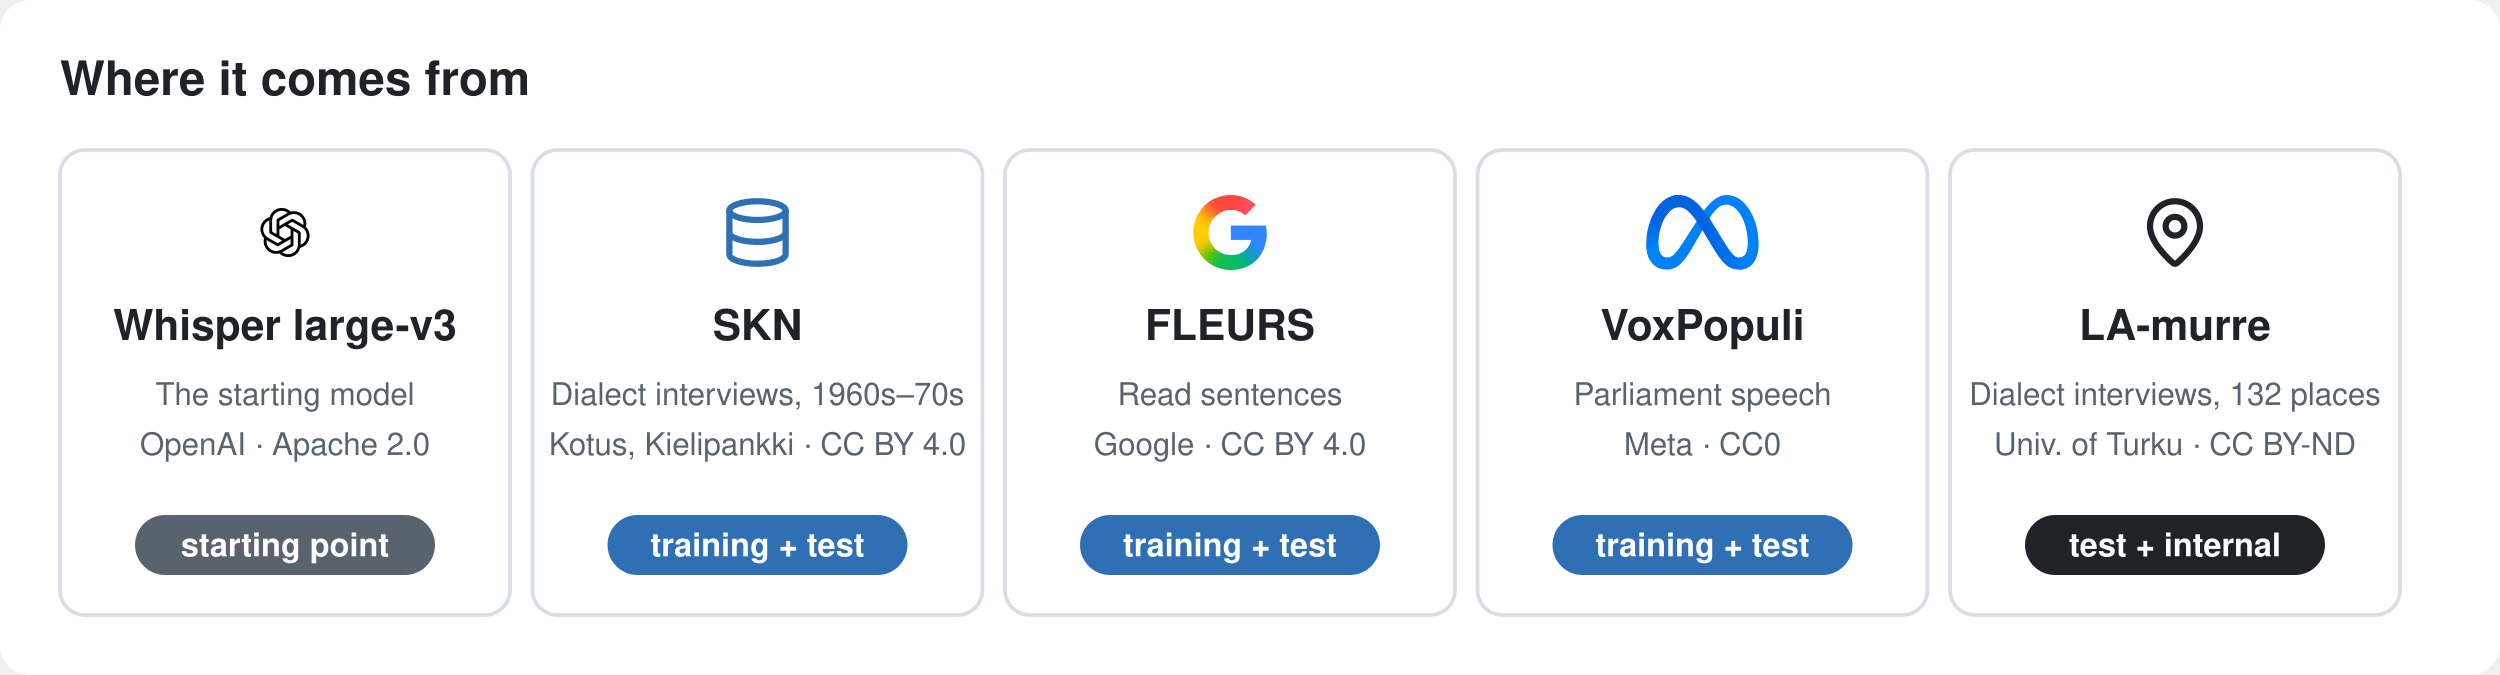
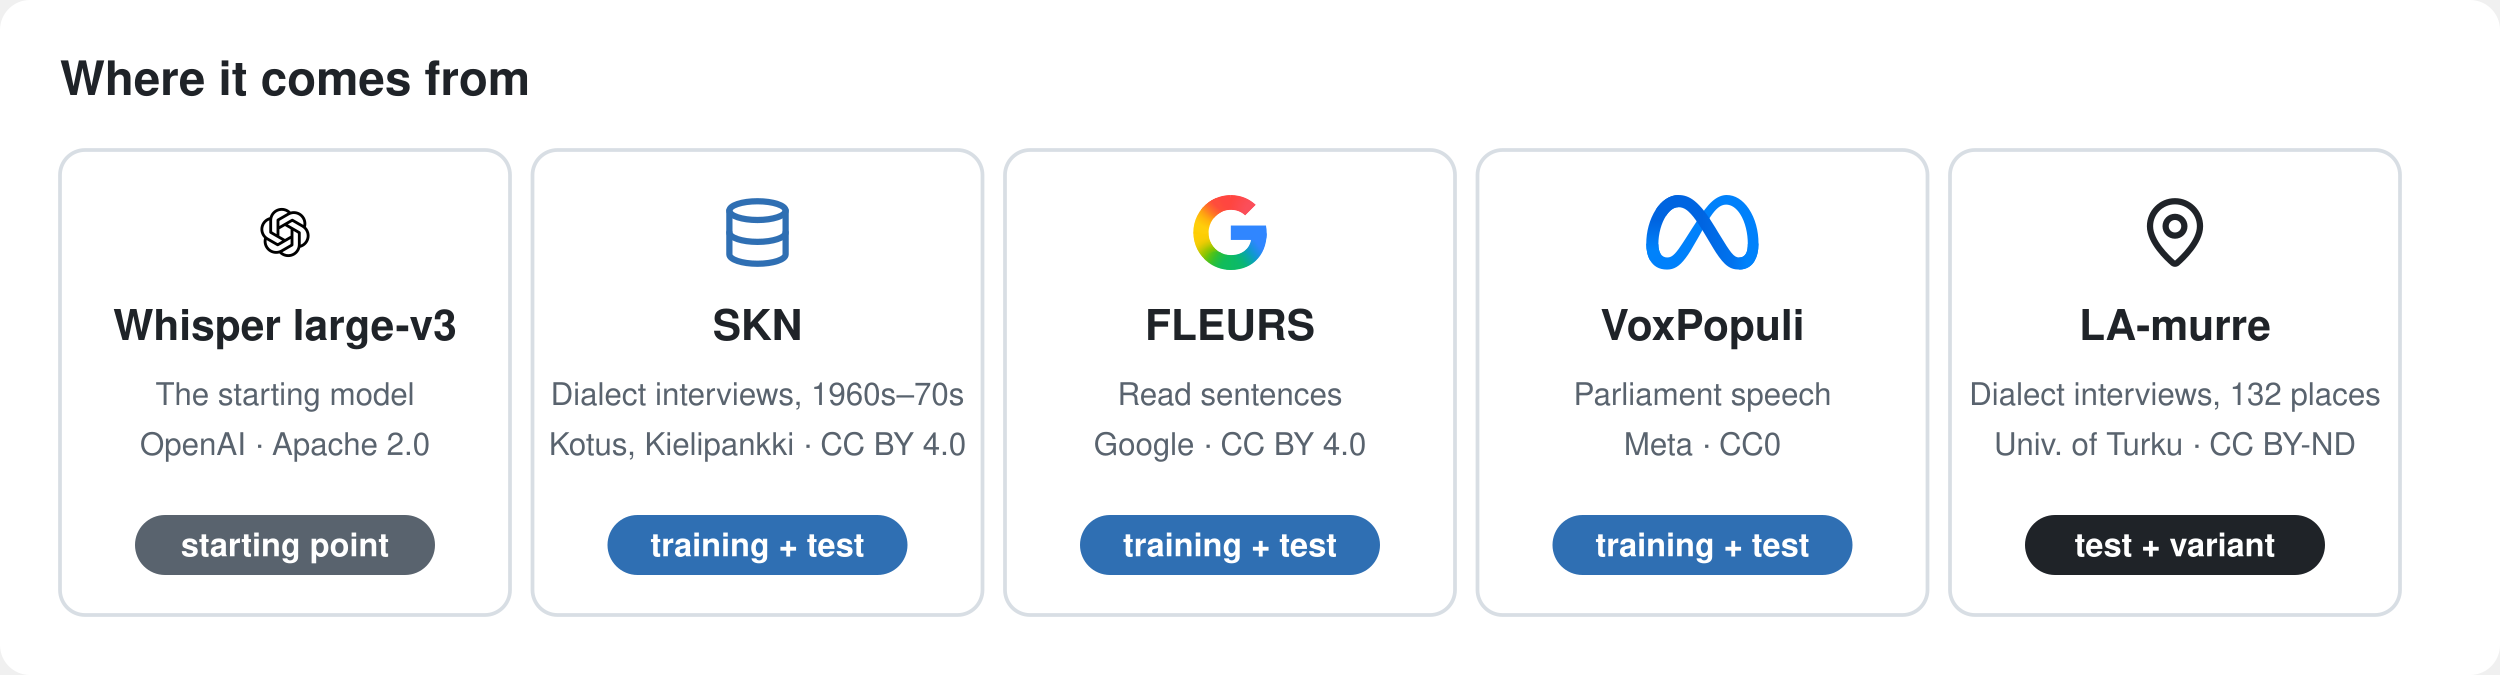
<svg xmlns="http://www.w3.org/2000/svg" xmlns:xlink="http://www.w3.org/1999/xlink" viewBox="0 0 1000 270" width="1000" height="270" font-family="system-ui, -apple-system, Segoe UI, Helvetica, Arial, sans-serif" role="img" aria-label="Sources: Whisper large-v3 by OpenAI, SKN, FLEURS by Google, VoxPopuli by Meta, LA-murre">
  <rect width="1000" height="270" rx="12" fill="#ffffff" />
  <text x="24.0" y="38.0" font-size="19" font-weight="700" fill="#1f2328" text-anchor="start">Where it comes from</text>
  <rect x="24" y="60" width="180" height="186" rx="10" fill="#ffffff" stroke="#d8dee4" stroke-width="1.5" />
  <svg x="99.0" y="78.0" width="30.0" height="30.0" viewBox="0 0 611 611">
    <path fill-rule="evenodd" clip-rule="evenodd" d="M252.794 108.802C289.191 99.048 326.265 110.305 351.148 135.135C385.113 126.072 422.85 134.862 449.492 161.505C476.136 188.149 484.925 225.888 475.862 259.85V259.854C500.696 284.735 511.95 321.81 502.198 358.207C492.447 394.602 464.161 421.084 430.215 430.217C421.083 464.162 394.603 492.448 358.206 502.199C321.812 511.951 284.734 500.693 259.852 475.864C225.887 484.927 188.15 476.137 161.507 449.495C134.864 422.851 126.073 385.111 135.136 351.149C110.304 326.266 99.05 289.192 108.801 252.795C118.552 216.4 146.84 189.918 180.784 180.785C189.917 146.841 216.396 118.553 252.794 108.802ZM374.292 407.145C374.292 411.271 372.092 415.086 368.517 417.148L283.723 466.102C302.487 480.585 327.555 486.459 352.217 479.852C386.997 470.532 410.068 439.312 410.555 405.006V317.717C410.555 315.08 409.125 312.621 406.843 311.303L374.292 292.509V407.145ZM251.868 415.897C248.296 417.959 243.893 417.959 240.317 415.897L155.526 366.942C152.366 390.436 159.811 415.08 177.866 433.136H177.863C203.325 458.594 241.896 462.962 271.85 446.232L347.449 402.586C349.735 401.268 351.148 398.8 351.148 396.163V358.579L251.868 415.897ZM368.602 220.628C366.319 219.309 363.474 219.318 361.191 220.637L328.641 239.431L427.921 296.749C431.496 298.811 433.697 302.627 433.697 306.752V404.661C455.622 395.654 473.244 376.881 479.851 352.218C489.169 317.442 473.668 281.85 444.201 264.274L368.602 220.628ZM177.303 206.34C155.377 215.348 137.756 234.122 131.148 258.783C121.832 293.561 137.331 329.153 166.799 346.727L242.398 390.373C244.68 391.692 247.525 391.684 249.807 390.366L282.357 371.572L183.078 314.253C179.504 312.189 177.303 308.375 177.303 304.251V206.34ZM259.849 279.145V331.858L305.5 358.213L351.15 331.858V279.145L305.5 252.789L259.849 279.145ZM327.276 144.9C308.512 130.418 283.445 124.543 258.782 131.15C224.002 140.471 200.931 171.691 200.445 205.995V293.286C200.445 295.923 201.875 298.381 204.158 299.7L236.707 318.493V203.856C236.707 199.731 238.909 195.916 242.483 193.853L327.276 144.9ZM433.137 177.867C407.675 152.407 369.103 148.038 339.149 164.769L263.55 208.415C261.265 209.734 259.852 212.202 259.852 214.838V252.423L359.132 195.105C362.703 193.041 367.108 193.041 370.682 195.105L455.473 244.06C458.635 220.567 451.189 195.922 433.135 177.867H433.137Z" fill="black" />
  </svg>
  <text x="114.0" y="136.0" font-size="17" font-weight="700" fill="#1f2328" text-anchor="middle">Whisper large-v3</text>
  <text x="114.0" y="162.0" font-size="12.5" font-weight="400" fill="#59636e" text-anchor="middle">The starting model</text>
  <text x="114.0" y="182.0" font-size="12.5" font-weight="400" fill="#59636e" text-anchor="middle">OpenAI · Apache 2.0</text>
  <rect x="54" y="206" width="120" height="24" rx="12" fill="#59636e" />
  <text x="114.0" y="222.5" font-size="13" font-weight="700" fill="#ffffff" text-anchor="middle">starting point</text>
  <rect x="213" y="60" width="180" height="186" rx="10" fill="#ffffff" stroke="#d8dee4" stroke-width="1.5" />
  <g transform="translate(288.0 78.0) scale(1.250)" fill="none" stroke="#2f6fb3" stroke-width="2" stroke-linecap="round" stroke-linejoin="round">
    <ellipse cx="12" cy="5" rx="9" ry="3" />
    <path d="M3 5v14a9 3 0 0 0 18 0V5" />
    <path d="M3 12a9 3 0 0 0 18 0" />
  </g>
  <text x="303.0" y="136.0" font-size="17" font-weight="700" fill="#1f2328" text-anchor="middle">SKN</text>
  <text x="303.0" y="162.0" font-size="12.5" font-weight="400" fill="#59636e" text-anchor="middle">Dialect interviews, 1960s–70s</text>
  <text x="303.0" y="182.0" font-size="12.5" font-weight="400" fill="#59636e" text-anchor="middle">Kotus, Kielipankki · CC BY 4.0</text>
  <rect x="243" y="206" width="120" height="24" rx="12" fill="#2f6fb3" />
  <text x="303.0" y="222.5" font-size="13" font-weight="700" fill="#ffffff" text-anchor="middle">training + test</text>
  <rect x="402" y="60" width="180" height="186" rx="10" fill="#ffffff" stroke="#d8dee4" stroke-width="1.5" />
  <svg x="477.3" y="78.0" width="29.4" height="30.0" viewBox="0 0 268.152 273.883">
    <defs>
      <linearGradient id="googled2-a">
        <stop offset="0" stop-color="#0fbc5c" />
        <stop offset="1" stop-color="#0cba65" />
      </linearGradient>
      <linearGradient id="googled2-g">
        <stop offset=".231" stop-color="#0fbc5f" />
        <stop offset=".312" stop-color="#0fbc5f" />
        <stop offset=".366" stop-color="#0fbc5e" />
        <stop offset=".458" stop-color="#0fbc5d" />
        <stop offset=".54" stop-color="#12bc58" />
        <stop offset=".699" stop-color="#28bf3c" />
        <stop offset=".771" stop-color="#38c02b" />
        <stop offset=".861" stop-color="#52c218" />
        <stop offset=".915" stop-color="#67c30f" />
        <stop offset="1" stop-color="#86c504" />
      </linearGradient>
      <linearGradient id="googled2-h">
        <stop offset=".142" stop-color="#1abd4d" />
        <stop offset=".248" stop-color="#6ec30d" />
        <stop offset=".312" stop-color="#8ac502" />
        <stop offset=".366" stop-color="#a2c600" />
        <stop offset=".446" stop-color="#c8c903" />
        <stop offset=".54" stop-color="#ebcb03" />
        <stop offset=".616" stop-color="#f7cd07" />
        <stop offset=".699" stop-color="#fdcd04" />
        <stop offset=".771" stop-color="#fdce05" />
        <stop offset=".861" stop-color="#ffce0a" />
      </linearGradient>
      <linearGradient id="googled2-f">
        <stop offset=".316" stop-color="#ff4c3c" />
        <stop offset=".604" stop-color="#ff692c" />
        <stop offset=".727" stop-color="#ff7825" />
        <stop offset=".885" stop-color="#ff8d1b" />
        <stop offset="1" stop-color="#ff9f13" />
      </linearGradient>
      <linearGradient id="googled2-b">
        <stop offset=".231" stop-color="#ff4541" />
        <stop offset=".312" stop-color="#ff4540" />
        <stop offset=".458" stop-color="#ff4640" />
        <stop offset=".54" stop-color="#ff473f" />
        <stop offset=".699" stop-color="#ff5138" />
        <stop offset=".771" stop-color="#ff5b33" />
        <stop offset=".861" stop-color="#ff6c29" />
        <stop offset="1" stop-color="#ff8c18" />
      </linearGradient>
      <linearGradient id="googled2-d">
        <stop offset=".408" stop-color="#fb4e5a" />
        <stop offset="1" stop-color="#ff4540" />
      </linearGradient>
      <linearGradient id="googled2-c">
        <stop offset=".132" stop-color="#0cba65" />
        <stop offset=".21" stop-color="#0bb86d" />
        <stop offset=".297" stop-color="#09b479" />
        <stop offset=".396" stop-color="#08ad93" />
        <stop offset=".477" stop-color="#0aa6a9" />
        <stop offset=".568" stop-color="#0d9cc6" />
        <stop offset=".667" stop-color="#1893dd" />
        <stop offset=".769" stop-color="#258bf1" />
        <stop offset=".859" stop-color="#3086ff" />
      </linearGradient>
      <linearGradient id="googled2-e">
        <stop offset=".366" stop-color="#ff4e3a" />
        <stop offset=".458" stop-color="#ff8a1b" />
        <stop offset=".54" stop-color="#ffa312" />
        <stop offset=".616" stop-color="#ffb60c" />
        <stop offset=".771" stop-color="#ffcd0a" />
        <stop offset=".861" stop-color="#fecf0a" />
        <stop offset=".915" stop-color="#fecf08" />
        <stop offset="1" stop-color="#fdcd01" />
      </linearGradient>
      <linearGradient xlink:href="#googled2-a" id="googled2-s" x1="219.7" x2="254.467" y1="329.535" y2="329.535" gradientUnits="userSpaceOnUse" />
      <radialGradient xlink:href="#googled2-b" id="googled2-m" cx="109.627" cy="135.862" r="71.46" fx="109.627" fy="135.862" gradientTransform="matrix(-1.93688 1.043 1.45573 2.55542 290.525 -400.634)" gradientUnits="userSpaceOnUse" />
      <radialGradient xlink:href="#googled2-c" id="googled2-n" cx="45.259" cy="279.274" r="71.46" fx="45.259" fy="279.274" gradientTransform="matrix(-3.5126 -4.45809 -1.69255 1.26062 870.8 191.554)" gradientUnits="userSpaceOnUse" />
      <radialGradient xlink:href="#googled2-d" id="googled2-l" cx="304.017" cy="118.009" r="47.854" fx="304.017" fy="118.009" gradientTransform="matrix(2.06435 0 0 2.59204 -297.679 -151.747)" gradientUnits="userSpaceOnUse" />
      <radialGradient xlink:href="#googled2-e" id="googled2-o" cx="181.001" cy="177.201" r="71.46" fx="181.001" fy="177.201" gradientTransform="matrix(-.24858 2.08314 2.96249 .33417 -255.146 -331.164)" gradientUnits="userSpaceOnUse" />
      <radialGradient xlink:href="#googled2-f" id="googled2-p" cx="207.673" cy="108.097" r="41.102" fx="207.673" fy="108.097" gradientTransform="matrix(-1.2492 1.34326 -3.89684 -3.4257 880.501 194.905)" gradientUnits="userSpaceOnUse" />
      <radialGradient xlink:href="#googled2-g" id="googled2-r" cx="109.627" cy="135.862" r="71.46" fx="109.627" fy="135.862" gradientTransform="matrix(-1.93688 -1.043 1.45573 -2.55542 290.525 838.683)" gradientUnits="userSpaceOnUse" />
      <radialGradient xlink:href="#googled2-h" id="googled2-j" cx="154.87" cy="145.969" r="71.46" fx="154.87" fy="145.969" gradientTransform="matrix(-.0814 -1.93722 2.92674 -.11625 -215.135 632.86)" gradientUnits="userSpaceOnUse" />
      <filter id="googled2-q" width="1.097" height="1.116" x="-.048" y="-.058" color-interpolation-filters="sRGB">
        <feGaussianBlur stdDeviation="1.701" />
      </filter>
      <filter id="googled2-k" width="1.033" height="1.02" x="-.017" y="-.01" color-interpolation-filters="sRGB">
        <feGaussianBlur stdDeviation=".242" />
      </filter>
      <clipPath id="googled2-i" clipPathUnits="userSpaceOnUse">
        <path d="M371.378 193.24H237.083v53.438h77.167c-1.241 7.563-4.026 15.003-8.105 21.786-4.674 7.773-10.451 13.69-16.373 18.196-17.74 13.498-38.42 16.258-52.783 16.258-36.283 0-67.283-23.286-79.285-54.928-.484-1.149-.805-2.335-1.197-3.507a81.115 81.115 0 0 1-4.101-25.448c0-9.226 1.569-18.057 4.43-26.398 11.285-32.897 42.985-57.467 80.179-57.467 7.481 0 14.685.884 21.517 2.648a77.668 77.668 0 0 1 33.425 18.25l40.834-39.712c-24.839-22.616-57.219-36.32-95.844-36.32-30.878 0-59.386 9.553-82.748 25.7-18.945 13.093-34.483 30.625-44.97 50.985-9.753 18.879-15.094 39.8-15.094 62.294 0 22.495 5.35 43.633 15.103 62.337v.126c10.302 19.857 25.368 36.954 43.678 49.988 15.997 11.386 44.68 26.551 84.031 26.551 22.63 0 42.687-4.051 60.375-11.644 12.76-5.478 24.065-12.622 34.301-21.804 13.525-12.132 24.117-27.139 31.347-44.404 7.23-17.265 11.097-36.79 11.097-57.957 0-9.858-.998-19.87-2.689-28.968Z" />
      </clipPath>
    </defs>
    <g clip-path="url(#googled2-i)" transform="matrix(.95792 0 0 .98525 -90.174 -78.856)">
      <path fill="url(#googled2-j)" d="M92.076 219.958c.148 22.14 6.501 44.983 16.117 63.424v.127c6.949 13.392 16.445 23.97 27.26 34.452l65.327-23.67c-12.36-6.235-14.246-10.055-23.105-17.026-9.054-9.066-15.802-19.473-20.004-31.677h-.17l.17-.127c-2.765-8.058-3.037-16.613-3.14-25.503Z" filter="url(#googled2-k)" />
      <path fill="url(#googled2-l)" d="M237.083 79.025c-6.456 22.526-3.988 44.421 0 57.161 7.457.006 14.64.888 21.45 2.647a77.662 77.662 0 0 1 33.424 18.25l41.88-40.726c-24.81-22.59-54.667-37.297-96.754-37.332Z" filter="url(#googled2-k)" />
      <path fill="url(#googled2-m)" d="M236.943 78.847c-31.67 0-60.91 9.798-84.871 26.359a145.533 145.533 0 0 0-24.332 21.15c-1.904 17.744 14.257 39.551 46.262 39.37 15.528-17.936 38.495-29.542 64.056-29.542l.07.002-1.044-57.335c-.048 0-.093-.004-.14-.004Z" filter="url(#googled2-k)" />
      <path fill="url(#googled2-n)" d="m341.475 226.379-28.268 19.285c-1.24 7.562-4.028 15.002-8.107 21.786-4.674 7.772-10.45 13.69-16.373 18.196-17.702 13.47-38.328 16.244-52.687 16.255-14.842 25.102-17.444 37.675 1.043 57.934 22.877-.016 43.157-4.117 61.046-11.796 12.931-5.551 24.388-12.792 34.761-22.097 13.706-12.295 24.442-27.503 31.769-45 7.327-17.497 11.245-37.282 11.245-58.734Z" filter="url(#googled2-k)" />
      <path fill="#3086ff" d="M234.996 191.21v57.498h136.006c1.196-7.874 5.152-18.064 5.152-26.5 0-9.858-.996-21.899-2.687-30.998Z" filter="url(#googled2-k)" />
      <path fill="url(#googled2-o)" d="M128.39 124.327c-8.394 9.119-15.564 19.326-21.249 30.364-9.753 18.879-15.094 41.83-15.094 64.324 0 .317.026.627.029.944 4.32 8.224 59.666 6.649 62.456 0-.004-.31-.039-.613-.039-.924 0-9.226 1.57-16.026 4.43-24.367 3.53-10.289 9.056-19.763 16.123-27.926 1.602-2.031 5.875-6.397 7.121-9.016.475-.997-.862-1.557-.937-1.908-.083-.393-1.876-.077-2.277-.37-1.275-.929-3.8-1.414-5.334-1.845-3.277-.921-8.708-2.953-11.725-5.06-9.536-6.658-24.417-14.612-33.505-24.216Z" filter="url(#googled2-k)" />
      <path fill="url(#googled2-p)" d="M162.099 155.857c22.112 13.301 28.471-6.714 43.173-12.977l-25.574-52.664a144.74 144.74 0 0 0-26.543 14.504c-12.316 8.512-23.192 18.9-32.176 30.72Z" filter="url(#googled2-q)" />
      <path fill="url(#googled2-r)" d="M171.099 290.222c-29.683 10.641-34.33 11.023-37.062 29.29a144.806 144.806 0 0 0 16.792 13.984c15.996 11.386 46.766 26.551 86.118 26.551.046 0 .09-.004.137-.004v-59.157l-.094.002c-14.736 0-26.512-3.843-38.585-10.527-2.977-1.648-8.378 2.777-11.123.799-3.786-2.729-12.9 2.35-16.183-.938Z" filter="url(#googled2-k)" />
      <path fill="url(#googled2-s)" d="M219.7 299.023v59.996c5.506.64 11.236 1.028 17.247 1.028 6.026 0 11.855-.307 17.52-.872v-59.748a105.119 105.119 0 0 1-17.477 1.461c-5.932 0-11.7-.686-17.29-1.865Z" filter="url(#googled2-k)" opacity=".5" />
    </g>
  </svg>
  <text x="492.0" y="136.0" font-size="17" font-weight="700" fill="#1f2328" text-anchor="middle">FLEURS</text>
  <text x="492.0" y="162.0" font-size="12.5" font-weight="400" fill="#59636e" text-anchor="middle">Read sentences</text>
  <text x="492.0" y="182.0" font-size="12.5" font-weight="400" fill="#59636e" text-anchor="middle">Google · CC BY 4.0</text>
  <rect x="432" y="206" width="120" height="24" rx="12" fill="#2f6fb3" />
  <text x="492.0" y="222.5" font-size="13" font-weight="700" fill="#ffffff" text-anchor="middle">training + test</text>
  <rect x="591" y="60" width="180" height="186" rx="10" fill="#ffffff" stroke="#d8dee4" stroke-width="1.5" />
  <svg x="658.5" y="78.0" width="44.9" height="30.0" viewBox="0 0 256 171">
    <defs>
      <linearGradient id="metad3-a" x1="13.878%" x2="89.144%" y1="55.934%" y2="58.694%">
        <stop offset="0%" stop-color="#0064E1" />
        <stop offset="40%" stop-color="#0064E1" />
        <stop offset="83%" stop-color="#0073EE" />
        <stop offset="100%" stop-color="#0082FB" />
      </linearGradient>
      <linearGradient id="metad3-b" x1="54.315%" x2="54.315%" y1="82.782%" y2="39.307%">
        <stop offset="0%" stop-color="#0082FB" />
        <stop offset="100%" stop-color="#0064E0" />
      </linearGradient>
    </defs>
    <path fill="#0081FB" d="M27.651 112.136c0 9.775 2.146 17.28 4.95 21.82 3.677 5.947 9.16 8.466 14.751 8.466 7.211 0 13.808-1.79 26.52-19.372 10.185-14.092 22.186-33.874 30.26-46.275l13.675-21.01c9.499-14.591 20.493-30.811 33.1-41.806C161.196 4.985 172.298 0 183.47 0c18.758 0 36.625 10.87 50.3 31.257C248.735 53.584 256 81.707 256 110.729c0 17.253-3.4 29.93-9.187 39.946-5.591 9.686-16.488 19.363-34.818 19.363v-27.616c15.695 0 19.612-14.422 19.612-30.927 0-23.52-5.484-49.623-17.564-68.273-8.574-13.23-19.684-21.313-31.907-21.313-13.22 0-23.859 9.97-35.815 27.75-6.356 9.445-12.882 20.956-20.208 33.944l-8.066 14.289c-16.203 28.728-20.307 35.271-28.408 46.07-14.2 18.91-26.324 26.076-42.287 26.076-18.935 0-30.91-8.2-38.325-20.556C2.973 139.413 0 126.202 0 111.148l27.651.988Z" />
    <path fill="url(#metad3-a)" d="M21.802 33.206C34.48 13.666 52.774 0 73.757 0 85.91 0 97.99 3.597 110.605 13.897c13.798 11.261 28.505 29.805 46.853 60.368l6.58 10.967c15.881 26.459 24.917 40.07 30.205 46.49 6.802 8.243 11.565 10.7 17.752 10.7 15.695 0 19.612-14.422 19.612-30.927l24.393-.766c0 17.253-3.4 29.93-9.187 39.946-5.591 9.686-16.488 19.363-34.818 19.363-11.395 0-21.49-2.475-32.654-13.007-8.582-8.083-18.615-22.443-26.334-35.352l-22.96-38.352C118.528 64.08 107.96 49.73 101.845 43.23c-6.578-6.988-15.036-15.428-28.532-15.428-10.923 0-20.2 7.666-27.963 19.39L21.802 33.206Z" />
    <path fill="url(#metad3-b)" d="M73.312 27.802c-10.923 0-20.2 7.666-27.963 19.39-10.976 16.568-17.698 41.245-17.698 64.944 0 9.775 2.146 17.28 4.95 21.82L9.027 149.482C2.973 139.413 0 126.202 0 111.148 0 83.772 7.514 55.24 21.802 33.206 34.48 13.666 52.774 0 73.757 0l-.445 27.802Z" />
  </svg>
  <text x="681.0" y="136.0" font-size="17" font-weight="700" fill="#1f2328" text-anchor="middle">VoxPopuli</text>
  <text x="681.0" y="162.0" font-size="12.5" font-weight="400" fill="#59636e" text-anchor="middle">Parliament speech</text>
  <text x="681.0" y="182.0" font-size="12.5" font-weight="400" fill="#59636e" text-anchor="middle">Meta · CC0</text>
  <rect x="621" y="206" width="120" height="24" rx="12" fill="#2f6fb3" />
  <text x="681.0" y="222.5" font-size="13" font-weight="700" fill="#ffffff" text-anchor="middle">training + test</text>
  <rect x="780" y="60" width="180" height="186" rx="10" fill="#ffffff" stroke="#d8dee4" stroke-width="1.5" />
  <g transform="translate(855.0 78.0) scale(1.250)" fill="none" stroke="#1f2328" stroke-width="2" stroke-linecap="round" stroke-linejoin="round">
    <path d="M20 10c0 4.993-5.539 10.193-7.399 11.799a1 1 0 0 1-1.202 0C9.539 20.193 4 14.993 4 10a8 8 0 0 1 16 0" />
    <circle cx="12" cy="10" r="3" />
  </g>
  <text x="870.0" y="136.0" font-size="17" font-weight="700" fill="#1f2328" text-anchor="middle">LA-murre</text>
  <text x="870.0" y="162.0" font-size="12.5" font-weight="400" fill="#59636e" text-anchor="middle">Dialect interviews, 132 places</text>
  <text x="870.0" y="182.0" font-size="12.5" font-weight="400" fill="#59636e" text-anchor="middle">Univ. of Turku · CC BY-ND</text>
  <rect x="810" y="206" width="120" height="24" rx="12" fill="#1f2328" />
-   <text x="870.0" y="222.5" font-size="13" font-weight="700" fill="#ffffff" text-anchor="middle">test + internal</text>
+   <text x="870.0" y="222.5" font-size="13" font-weight="700" fill="#ffffff" text-anchor="middle">test + variant</text>
</svg>
